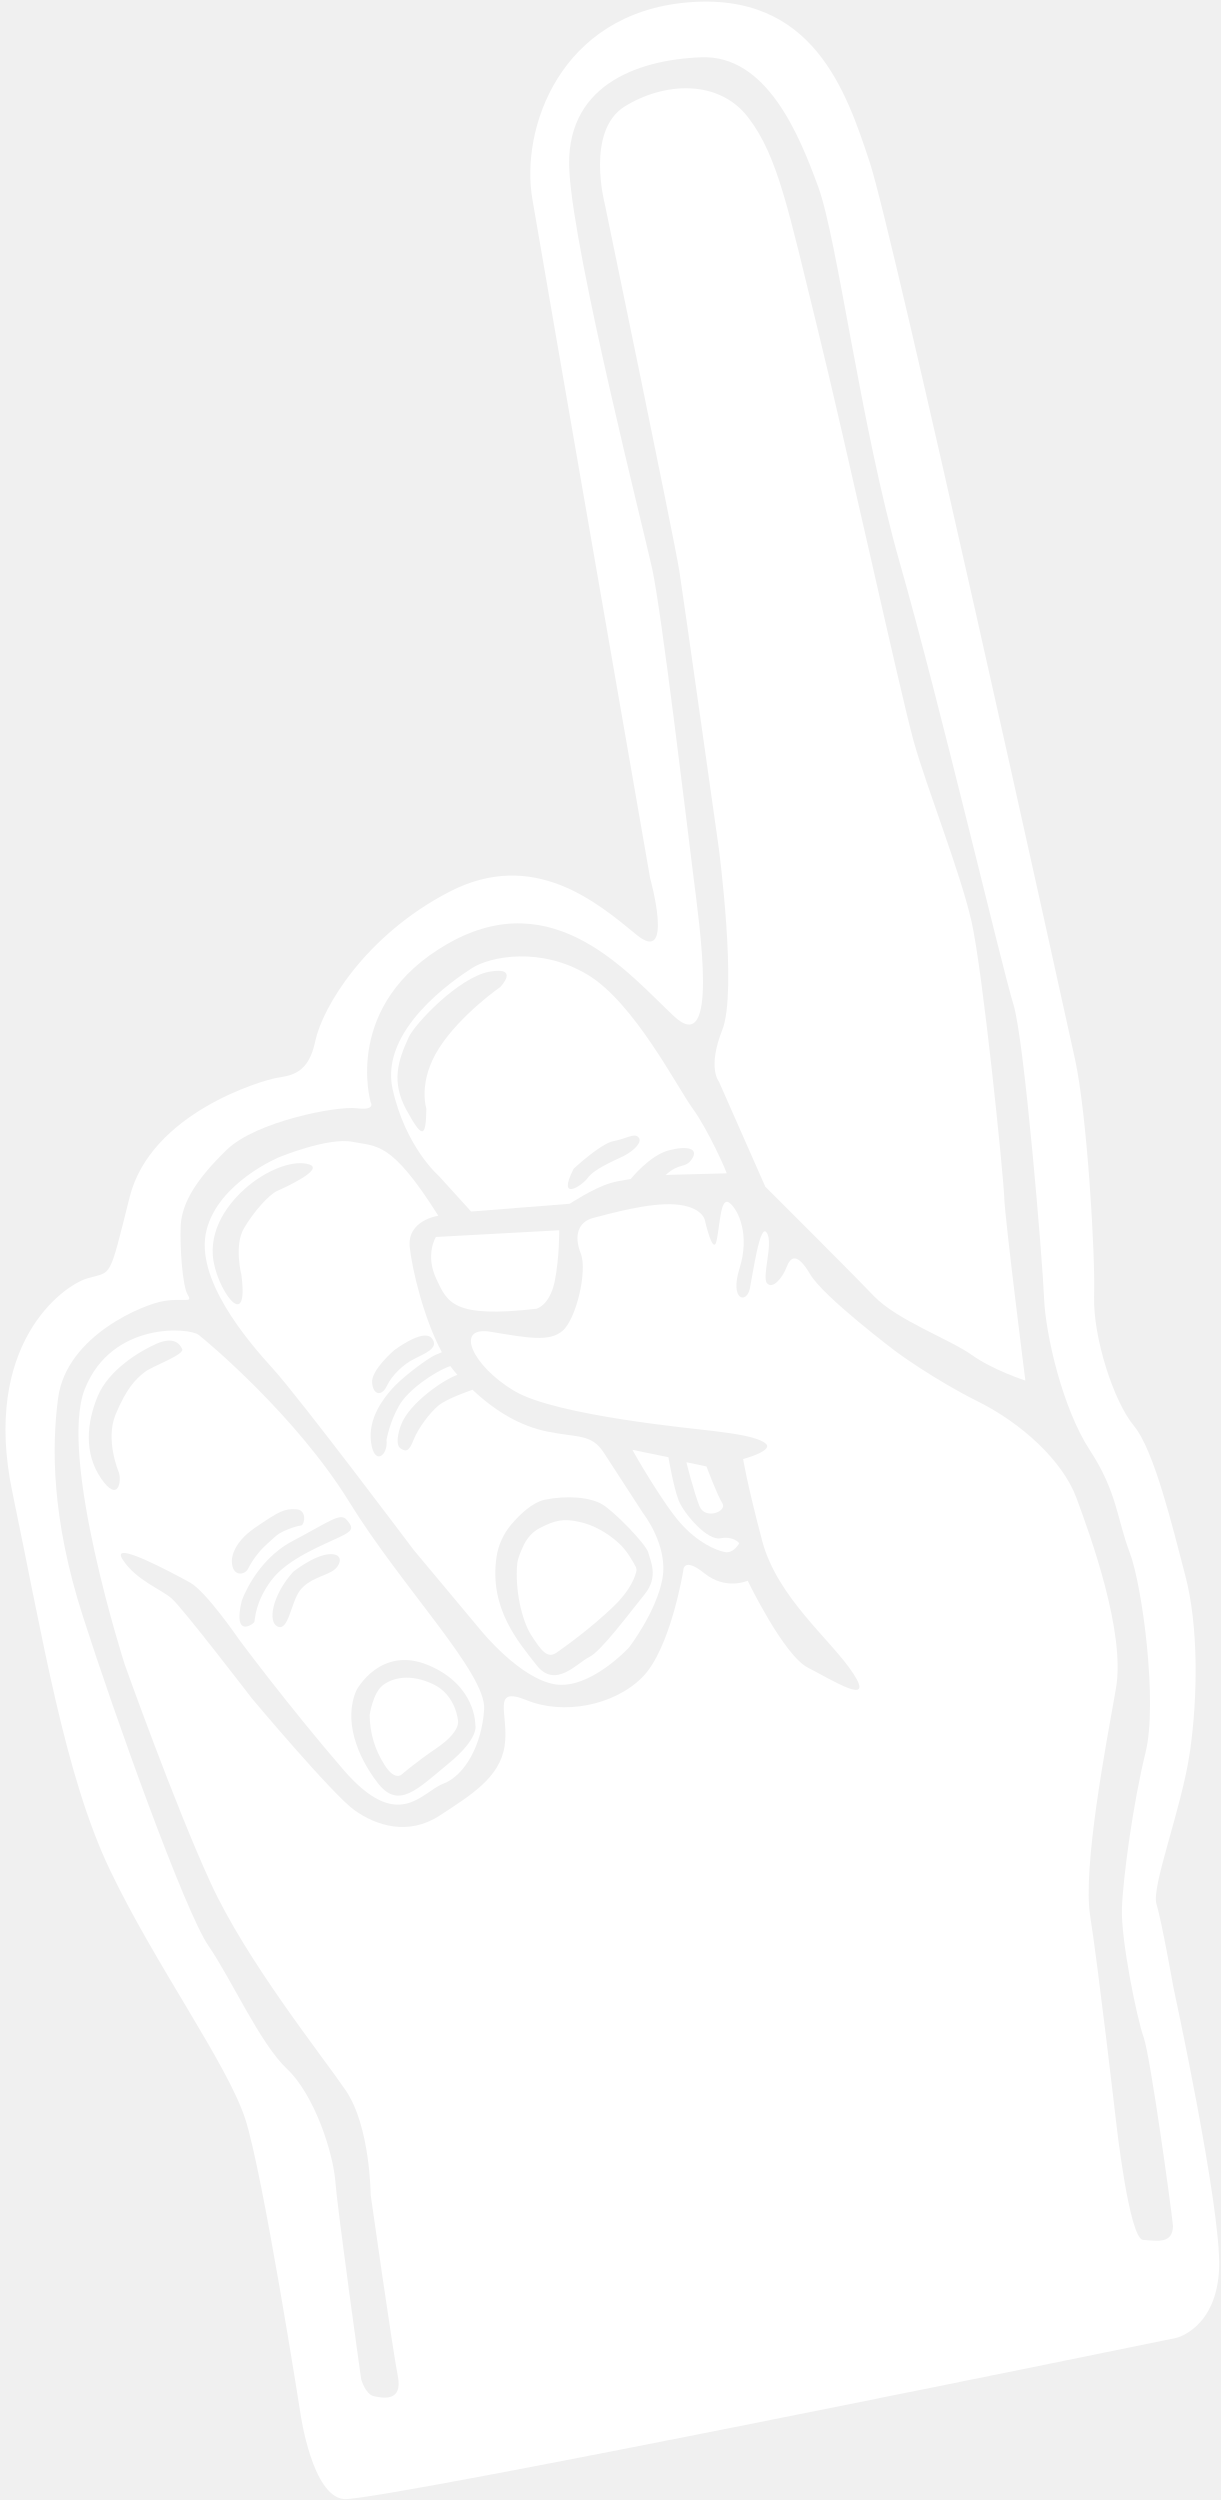
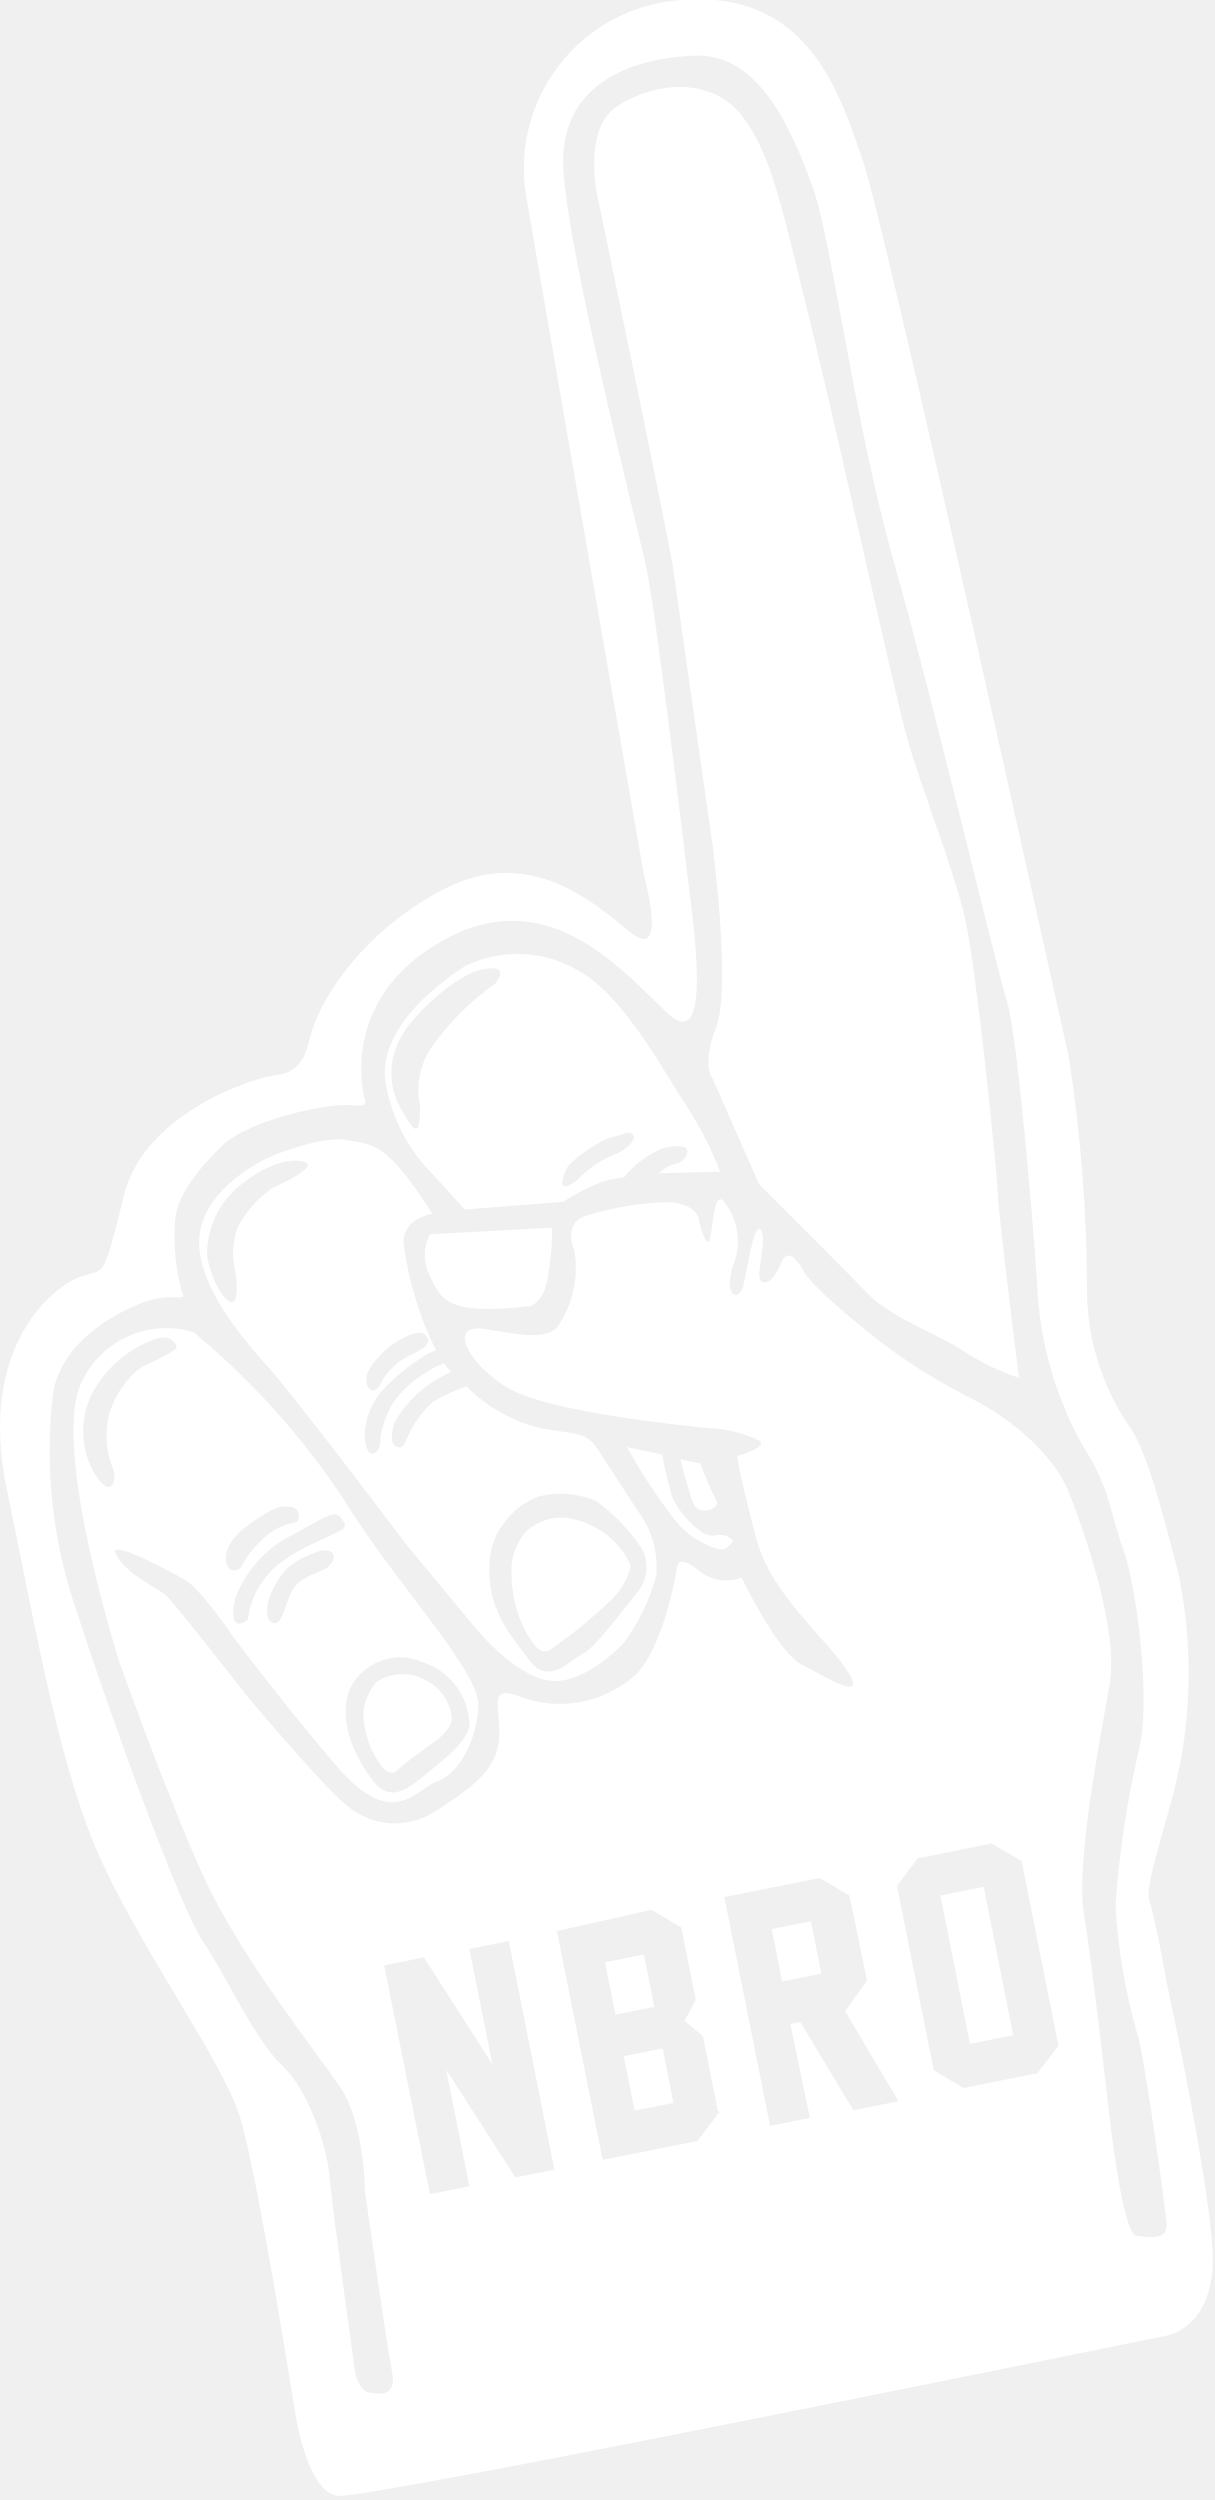
- <svg xmlns="http://www.w3.org/2000/svg" width="63px" height="129px" viewBox="0 0 63 129" version="1.1">
+ <svg xmlns="http://www.w3.org/2000/svg" width="69px" height="142px" viewBox="0 0 69 142" version="1.1">
  <defs />
  <g id="Page-1" stroke="none" stroke-width="1" fill="none" fill-rule="evenodd">
-     <g id="stickers-black" transform="translate(-210, -140)" fill-rule="nonzero" fill="#FFFFFF">
-       <g id="sticker_foamfinger_white" transform="translate(210, 140)">
-         <path d="M50.127,47.534 C49.545,44.979 47.836,40.709 47.145,38.246 C46.455,35.764 43.6,22.681 42.145,16.787 C40.691,10.894 40.145,8.065 38.618,6.076 C37.091,4.069 34.273,4.233 32.236,5.492 C30.218,6.751 31.2,10.492 31.2,10.492 C31.2,10.492 34.818,27.936 35.055,29.469 C35.291,31.002 37.091,43.775 37.091,43.775 C37.091,43.775 38.055,51.147 37.273,53.136 C36.491,55.106 37.091,55.8 37.091,55.8 L39.491,61.237 C39.491,61.237 43.873,65.598 45.091,66.876 C46.309,68.135 49,69.102 50.127,69.905 C51.255,70.708 52.909,71.237 52.909,71.237 C52.909,71.237 51.855,62.916 51.818,61.785 C51.782,60.653 50.709,50.088 50.127,47.534 Z" id="Shape" />
-         <path d="M22.491,63.828 C22.491,63.828 21.927,64.741 22.509,65.982 C23.091,67.222 23.382,68.025 27.673,67.533 C27.673,67.533 28.345,67.387 28.618,66.146 C28.873,64.887 28.855,63.482 28.855,63.482 L22.491,63.828 Z" id="Shape" />
-         <path d="M22.618,72.532 C22.164,72.916 21.6,73.664 21.345,74.284 C21.109,74.904 20.945,74.923 20.673,74.74 C20.382,74.558 20.564,73.864 20.691,73.536 C21.109,72.386 22.964,71.146 23.6,70.945 C23.473,70.799 23.364,70.653 23.236,70.489 L23.236,70.489 C22.4,70.781 21.018,71.748 20.582,72.551 C20.091,73.408 19.945,74.302 19.945,74.302 C20.036,75.105 19.309,75.671 19.145,74.412 C18.982,73.171 19.8,72.149 20.236,71.656 C20.673,71.164 21.655,70.397 22.218,70.051 C22.418,69.923 22.618,69.85 22.8,69.777 C21.855,68.007 21.273,65.525 21.145,64.376 C20.982,62.953 22.618,62.734 22.618,62.734 C20.182,58.865 19.455,59.175 18.2,58.92 C16.945,58.665 14.418,59.705 14.418,59.705 C14.418,59.705 11.273,61 10.655,63.482 C10.036,65.963 12.727,69.138 14.091,70.635 C15.455,72.131 21.345,79.977 21.345,79.977 L24.836,84.156 C24.836,84.156 26.836,86.619 28.636,86.911 C30.436,87.203 32.455,85.013 32.455,85.013 C32.455,85.013 33.873,83.17 34.182,81.455 C34.491,79.74 33.182,78.079 33.182,78.079 C33.182,78.079 31.782,75.926 31.145,74.941 C30.509,73.974 29.818,74.193 28.218,73.864 C26.891,73.591 25.6,72.861 24.382,71.711 L24.382,71.711 C24.345,71.729 23.073,72.149 22.618,72.532 Z M14.291,61.456 C13.873,61.657 13.091,62.515 12.582,63.391 C12.073,64.266 12.455,65.781 12.455,65.781 C12.873,68.938 11.109,66.456 10.982,64.796 C10.855,63.135 12.036,61.785 12.982,61.055 C13.927,60.325 15.182,59.832 15.964,60.088 C16.745,60.343 14.709,61.274 14.291,61.456 Z M19.2,71.346 C19.145,70.689 20.345,69.668 20.345,69.668 C20.345,69.668 21.836,68.536 22.273,69.047 C22.709,69.558 21.891,69.85 21.364,70.124 C20.836,70.379 20.218,70.963 19.964,71.51 C19.709,72.058 19.255,72.003 19.2,71.346 Z M26.382,78.663 C26.818,78.152 27.455,77.532 28.109,77.386 C29.273,77.149 30.455,77.258 31.073,77.623 C31.691,77.988 33.345,79.685 33.455,80.123 C33.564,80.561 34,81.364 33.255,82.276 C32.509,83.189 31.018,85.214 30.4,85.506 C29.782,85.798 28.655,87.185 27.673,85.907 C26.782,84.758 25.236,83.024 25.618,80.36 C25.709,79.722 25.982,79.138 26.382,78.663 Z" id="Shape" />
-         <path d="M37.273,77.569 C37,77.131 36.455,75.671 36.455,75.671 L35.418,75.452 C35.418,75.452 35.8,76.985 36.091,77.715 C36.382,78.444 37.545,77.988 37.273,77.569 Z" id="Shape" />
-         <path d="M27.4,84.356 C27.964,85.232 28.255,85.597 28.727,85.269 C29.2,84.94 30.491,84.01 31.655,82.897 C32.564,82.021 32.782,81.327 32.836,81.072 C32.855,80.999 32.836,80.944 32.818,80.871 C32.691,80.634 32.345,79.977 31.891,79.594 C31.345,79.101 30.6,78.663 29.836,78.517 C29.073,78.353 28.636,78.444 27.855,78.846 C27.418,79.065 27.145,79.466 27.018,79.74 C26.873,80.05 26.727,80.379 26.691,80.671 C26.564,81.984 26.909,83.572 27.4,84.356 Z" id="Shape" />
-         <path d="M35.109,78.59 C36.018,79.612 36.945,79.995 37.4,80.087 C37.855,80.178 38.145,79.63 38.145,79.63 C38.145,79.63 37.855,79.247 37.182,79.375 C36.509,79.521 35.309,78.134 35.018,77.423 C34.745,76.711 34.491,75.196 34.491,75.196 L32.636,74.813 C32.636,74.85 34.2,77.569 35.109,78.59 Z" id="Shape" />
-         <path d="M35.745,57.205 C34.945,56.11 32.709,51.712 30.309,50.289 C27.909,48.848 25.309,49.34 24.345,49.961 C23.382,50.581 19.6,53.154 20.255,56.183 C20.927,59.212 22.655,60.69 22.655,60.69 L24.309,62.515 L26.855,62.314 L29.4,62.113 C29.4,62.113 30.582,61.329 31.473,61.055 C31.745,60.964 32.127,60.909 32.545,60.836 L32.545,60.836 C32.545,60.836 33.527,59.613 34.509,59.358 C35.491,59.102 36.055,59.267 35.709,59.796 C35.364,60.325 35.073,59.96 34.345,60.635 C34.564,60.617 34.709,60.617 34.709,60.617 L37.491,60.544 C37.545,60.562 36.545,58.3 35.745,57.205 Z M25.818,50.928 C25.818,50.928 23.764,52.351 22.655,54.084 C21.545,55.818 22,57.205 22,57.205 C21.982,58.829 21.745,58.683 20.964,57.259 C20.2,55.836 20.509,54.778 21.091,53.519 C21.4,52.844 23.636,50.453 25.236,50.143 C26.855,49.851 25.818,50.928 25.818,50.928 Z M32.182,59.65 C31.618,59.924 30.655,60.325 30.327,60.781 C30,61.219 28.727,62.022 29.6,60.307 C29.6,60.307 30.982,59.011 31.655,58.883 C32.327,58.756 32.727,58.446 32.945,58.683 C33.164,58.92 32.745,59.358 32.182,59.65 Z" id="Shape" />
-         <path d="M20.727,91.564 C20.727,91.564 21.364,90.998 22.564,90.177 C23.764,89.356 23.636,88.809 23.636,88.809 C23.636,88.809 23.545,87.477 22.364,86.911 C21.182,86.345 20.255,86.564 19.745,86.966 C19.236,87.367 19.073,88.499 19.073,88.499 C19.091,89.429 19.327,90.269 19.855,91.09 C20.382,91.911 20.727,91.564 20.727,91.564 Z" id="Shape" />
-         <path d="M62.909,117.001 C63,113.844 60.545,102.531 60.545,102.531 C60.545,102.531 59.945,99.137 59.673,98.243 C59.4,97.348 60.982,93.298 61.4,90.396 C61.818,87.495 61.836,83.864 61.164,81.309 C60.491,78.736 59.545,74.813 58.509,73.572 C57.473,72.332 56.4,69.029 56.455,66.894 C56.527,64.759 56.091,57.497 55.473,54.668 C54.855,51.84 46.073,11.97 44.873,8.357 C43.673,4.744 41.964,-0.456 35.436,0.128 C28.909,0.712 26.836,6.624 27.473,10.291 C28.091,13.959 33.545,45.308 33.545,45.308 C33.545,45.308 34.818,49.869 32.836,48.227 C30.855,46.603 27.545,43.757 23.182,46.019 C18.818,48.282 16.636,52.004 16.273,53.701 C15.927,55.398 15.055,55.49 14.291,55.617 C13.527,55.745 7.782,57.424 6.691,61.767 C5.6,66.109 5.8,65.58 4.509,65.963 C3.218,66.347 -0.945,69.394 0.636,76.985 C2.218,84.575 3.345,91.619 5.673,96.491 C8,101.363 11.745,106.527 12.655,109.337 C13.564,112.129 15.509,124.573 15.509,124.573 C15.509,124.573 16.109,128.806 17.745,128.952 C19.382,129.117 60.709,120.632 60.709,120.632 C60.709,120.632 62.8,120.139 62.909,117.001 Z M58.982,115.577 C58.255,115.523 57.582,109.41 57.582,109.41 C57.582,109.41 56.655,101.381 56.255,98.881 C55.855,96.381 57.073,90.013 57.582,87.13 C58.091,84.247 56.255,79.211 55.545,77.295 C54.836,75.379 52.727,73.445 50.455,72.313 C48.182,71.182 46.255,69.759 46.255,69.759 C46.255,69.759 42.473,66.912 41.8,65.744 C41.109,64.577 40.782,64.869 40.582,65.398 C40.382,65.927 39.873,66.547 39.582,66.219 C39.291,65.89 39.927,64.139 39.564,63.609 C39.218,63.062 38.855,65.69 38.691,66.493 C38.527,67.295 37.636,67.113 38.164,65.434 C38.691,63.755 38.127,62.46 37.655,62.077 C37.182,61.694 37.164,63.099 36.982,63.993 C36.8,64.887 36.364,62.934 36.364,62.934 C36.364,62.934 36.218,62.259 34.855,62.15 C33.491,62.04 31.418,62.642 30.618,62.843 C29.836,63.044 29.6,63.755 29.964,64.668 C30.327,65.58 29.727,68.062 29.036,68.664 C28.345,69.266 27.2,69.029 25.309,68.719 C23.418,68.408 24.382,70.489 26.527,71.766 C28.673,73.061 35.873,73.718 36.873,73.846 C37.873,73.974 39.127,74.138 39.527,74.503 C39.909,74.868 38.345,75.288 38.345,75.288 C38.345,75.288 38.545,76.547 39.327,79.503 C40.109,82.459 42.909,84.63 44.036,86.364 C45.164,88.097 42.945,86.692 41.691,86.053 C40.436,85.415 38.582,81.565 38.582,81.565 C38.582,81.565 37.455,82.076 36.345,81.181 C35.236,80.287 35.255,81.054 35.255,81.054 C35.255,81.054 34.6,85.105 33.127,86.564 C31.655,88.024 29.055,88.499 27.182,87.732 C25.291,86.966 26.291,88.48 26.036,90.104 C25.782,91.728 24.309,92.622 22.691,93.681 C21.073,94.739 19.418,94.21 18.291,93.407 C17.164,92.604 13,87.641 13,87.641 C13,87.641 9.418,82.97 8.873,82.495 C8.327,82.003 7.018,81.546 6.327,80.47 C5.636,79.393 8.964,81.2 9.8,81.656 C10.636,82.112 12.345,84.612 12.345,84.612 C12.345,84.612 14.891,88.042 17.727,91.327 C20.564,94.611 21.764,92.458 22.873,92.039 C23.982,91.619 24.873,90.031 24.982,88.188 C25.091,86.345 20.727,81.893 18.018,77.496 C15.309,73.098 10.727,69.248 10.255,68.883 C9.782,68.5 5.782,68.171 4.382,71.656 C2.982,75.142 6.436,85.889 6.436,85.889 C6.436,85.889 9.018,93.133 10.873,97.166 C12.727,101.199 16.564,105.998 17.836,107.859 C19.109,109.72 19.127,113.26 19.127,113.26 C19.127,113.26 20.255,121.234 20.527,122.602 C20.8,123.971 19.727,123.734 19.291,123.643 C18.855,123.551 18.636,122.767 18.636,122.767 C18.636,122.767 17.436,114.227 17.309,112.603 C17.182,110.997 16.2,108.078 14.818,106.764 C13.418,105.45 11.964,102.166 10.764,100.414 C9.545,98.662 5.909,88.499 4.273,83.389 C2.636,78.298 2.673,74.576 3,72.131 C3.436,68.901 7.455,67.277 8.473,67.131 C9.491,66.967 9.964,67.259 9.691,66.821 C9.418,66.383 9.273,64.394 9.327,63.208 C9.4,62.004 10.2,60.781 11.709,59.321 C13.218,57.862 17.382,57.059 18.4,57.186 C19.418,57.314 19.127,56.876 19.127,56.876 C19.127,56.876 17.636,51.804 23.127,48.683 C28.618,45.563 32.455,50.271 34.782,52.442 C37.109,54.614 36.109,47.88 35.764,45.089 C35.418,42.315 34.127,31.513 33.655,29.36 C33.182,27.206 29.655,13.32 29.382,8.886 C29.091,4.452 32.818,3.084 36.182,2.956 C39.545,2.828 41.218,6.897 42.218,9.634 C43.218,12.372 44.4,21.933 46.436,29.068 C48.473,36.202 51.727,50.034 52.291,51.822 C52.855,53.61 53.8,65.088 53.873,66.967 C53.945,68.846 54.818,72.66 56.236,74.831 C57.655,77.003 57.636,78.39 58.291,80.105 C58.945,81.82 59.745,87.86 59.109,90.433 C58.473,93.006 57.945,96.892 57.891,98.48 C57.836,100.067 58.655,104.136 59.018,105.14 C59.364,106.144 60.436,113.917 60.527,114.866 C60.509,115.796 59.709,115.632 58.982,115.577 Z M6.127,75.963 C6.291,76.401 6.109,77.587 5.218,76.291 C4.327,74.996 4.473,73.426 5.036,72.058 C5.6,70.689 7.2,69.722 8.073,69.339 C8.945,68.956 9.273,69.321 9.4,69.613 C9.527,69.905 7.873,70.489 7.491,70.781 C6.982,71.164 6.509,71.675 5.964,72.989 C5.418,74.302 6.127,75.963 6.127,75.963 Z M17.509,79.32 C16.764,79.685 14.836,80.415 14,81.546 C13.164,82.659 13.164,83.554 13.127,83.681 C13.091,83.809 12,84.575 12.473,82.605 C12.473,82.605 13.182,80.525 15.091,79.521 C17,78.517 17.564,78.025 17.891,78.426 C18.236,78.828 18.255,78.974 17.509,79.32 Z M17.145,81.072 C16.691,81.346 15.927,81.473 15.473,82.076 C15.018,82.678 14.891,84.156 14.345,83.937 C13.782,83.718 14.055,82.295 15.127,81.108 C15.127,81.108 16.164,80.269 16.982,80.196 C17.782,80.141 17.6,80.798 17.145,81.072 Z M15.527,78.718 C15.345,78.736 14.982,78.846 14.636,79.01 C14.291,79.174 14.255,79.247 13.782,79.667 C13.309,80.087 12.964,80.616 12.8,80.944 C12.636,81.291 11.964,81.382 11.964,80.543 C11.964,80.543 11.909,79.685 13.164,78.828 C14.418,77.97 14.673,77.842 15.291,77.879 C15.873,77.915 15.709,78.718 15.527,78.718 Z M18.4,87.203 C18.4,87.203 19.636,84.886 22.109,85.926 C24.582,86.966 24.527,89.009 24.527,89.009 C24.527,89.009 24.764,89.666 23.145,90.998 C21.527,92.33 20.564,93.389 19.491,92.002 C18.418,90.615 17.709,88.736 18.4,87.203 Z" id="Shape" />
+     <g id="stickers-black" transform="translate(-196, -130)" fill-rule="nonzero" fill="#FFFFFF">
+       <g id="sticker_foamfinger_white" transform="translate(196, 129)">
+         <path d="M40.68,86.22 C40.34,85.541 40.039,84.843 39.78,84.13 L38.64,83.89 C38.64,83.89 39.06,85.58 39.38,86.38 C39.7,87.18 41,86.68 40.68,86.22 Z" id="Shape" />
+         <path d="M40.82,89 C41.32,89.1 41.64,88.5 41.64,88.5 C41.366,88.217 40.958,88.109 40.58,88.22 C39.84,88.38 38.52,86.86 38.2,86.07 C37.949,85.268 37.755,84.449 37.62,83.62 L35.62,83.2 C36.419,84.651 37.328,86.039 38.34,87.35 C38.98,88.139 39.845,88.715 40.82,89 Z" id="Shape" />
+         <rect id="Rectangle-path" transform="translate(55.48285, 112.6303) rotate(-11.26) translate(-55.48285, -112.6303) " x="54.228" y="108.335" width="2.51" height="8.59" />
+         <path d="M66.28,113.67 C66.28,113.67 65.62,109.94 65.28,108.95 C64.94,107.96 66.72,103.51 67.18,100.32 C67.7,96.998 67.611,93.61 66.92,90.32 C66.18,87.49 65.14,83.18 64,81.81 C62.574,79.623 61.791,77.08 61.74,74.47 C61.743,69.96 61.395,65.456 60.7,61 C60,57.92 50.36,14.07 49,10.1 C47.64,6.13 45.84,0.41 38.66,1 C35.952,1.194 33.453,2.526 31.783,4.667 C30.113,6.808 29.429,9.556 29.9,12.23 C30.58,16.23 36.58,50.74 36.58,50.74 C36.58,50.74 37.98,55.74 35.8,53.95 C33.62,52.16 30,49 25.18,51.52 C20.36,54.04 18,58.1 17.59,60 C17.18,61.9 16.25,62 15.41,62.11 C14.57,62.22 8.25,64.11 7.05,68.87 C5.85,73.63 6.05,73.06 4.65,73.49 C3.25,73.92 -1.35,77.26 0.39,85.61 C2.13,93.96 3.39,101.7 5.93,107.06 C8.47,112.42 12.61,118.06 13.61,121.19 C14.61,124.32 16.75,137.95 16.75,137.95 C16.75,137.95 17.41,142.61 19.21,142.77 C21.01,142.93 66.46,133.62 66.46,133.62 C66.46,133.62 68.76,133.08 68.88,129.62 C69,126.16 66.28,113.67 66.28,113.67 Z M31.5,124.24 L29.33,124.67 C29.312,124.683 29.288,124.683 29.27,124.67 L25.34,118.56 L26.66,125.18 L26.66,125.18 L24.42,125.63 L24.42,125.63 L21.82,112.63 L21.82,112.63 L24.03,112.19 C24.049,112.179 24.071,112.179 24.09,112.19 L27.97,118.26 L26.66,111.7 L26.66,111.7 L28.9,111.25 L28.9,111.25 L31.49,124.25 L31.49,124.25 C31.503,124.261 31.51,124.278 31.51,124.295 C31.51,124.312 31.503,124.329 31.49,124.34 L31.5,124.24 Z M40.8,121.05 L39.61,122.61 L39.61,122.61 L34.23,123.68 L34.23,123.68 L34.23,123.68 L31.63,110.68 L31.63,110.68 L37,109.48 L37,109.48 L38.7,110.48 L39.52,114.59 L38.88,115.78 L39.93,116.66 L39.93,116.66 L40.77,120.9 C40.797,120.895 40.824,120.904 40.842,120.925 C40.86,120.945 40.866,120.974 40.857,121 C40.849,121.025 40.827,121.045 40.8,121.05 L40.8,121.05 Z M50.94,120.37 L48.52,120.85 C48.501,120.861 48.479,120.861 48.46,120.85 L45.46,115.85 L44.89,115.96 L46,121.3 L46,121.3 L43.74,121.75 L43.74,121.75 L41.14,108.75 L41.14,108.75 L46.56,107.67 L46.56,107.67 L48.25,108.67 L49.25,113.51 L48,115.23 L51,120.29 C51.009,120.305 51.009,120.325 51,120.34 C50.99,120.358 50.971,120.369 50.95,120.37 L50.94,120.37 Z M60.12,117.2 L58.92,118.76 L58.92,118.76 L54.73,119.6 L54.73,119.6 L53.04,118.6 L50.95,108.12 L52.13,106.55 L52.13,106.55 L56.32,105.71 L56.32,105.71 L58.03,106.71 L60.12,117.19 C60.124,117.193 60.127,117.196 60.13,117.2 L60.12,117.2 Z M64.56,128 C63.76,127.94 63.02,121.22 63.02,121.22 C63.02,121.22 62.02,112.39 61.56,109.64 C61.1,106.89 62.46,99.89 63.02,96.72 C63.58,93.55 61.56,88 60.78,85.92 C60,83.84 57.68,81.69 55.18,80.44 C53.57,79.623 52.026,78.684 50.56,77.63 C50.56,77.63 46.4,74.5 45.66,73.22 C44.92,71.94 44.54,72.22 44.32,72.84 C44.1,73.46 43.54,74.1 43.22,73.74 C42.9,73.38 43.6,71.45 43.22,70.87 C42.84,70.29 42.44,73.16 42.22,74.04 C42,74.92 41.06,74.72 41.64,72.88 C42.151,71.641 41.935,70.222 41.08,69.19 C40.56,68.77 40.54,70.31 40.34,71.3 C40.14,72.29 39.66,70.14 39.66,70.14 C39.66,70.14 39.5,69.4 38,69.28 C36.419,69.315 34.85,69.571 33.34,70.04 C32.48,70.26 32.22,71.04 32.62,72.04 C32.886,73.578 32.526,75.159 31.62,76.43 C30.86,77.09 29.62,76.83 27.52,76.49 C25.42,76.15 26.52,78.44 28.86,79.84 C31.2,81.24 39.14,82 40.24,82.12 C41.253,82.153 42.248,82.399 43.16,82.84 C43.58,83.24 41.86,83.7 41.86,83.7 C41.86,83.7 42.08,85.08 42.94,88.34 C43.8,91.6 46.88,93.98 48.12,95.89 C49.36,97.8 46.92,96.25 45.54,95.55 C44.16,94.85 42.12,90.61 42.12,90.61 C41.285,90.927 40.343,90.766 39.66,90.19 C38.44,89.19 38.46,90.05 38.46,90.05 C38.46,90.05 37.74,94.51 36.12,96.11 C34.349,97.723 31.828,98.217 29.58,97.39 C27.5,96.55 28.58,98.21 28.32,100 C28.06,101.79 26.42,102.77 24.64,103.93 C23.13,104.881 21.181,104.76 19.8,103.63 C18.57,102.75 14,97.3 14,97.3 C14,97.3 10,92.16 9.45,91.64 C8.9,91.12 7.45,90.64 6.65,89.41 C5.85,88.18 9.55,90.21 10.47,90.71 C11.39,91.21 13.27,94 13.27,94 C13.27,94 16.07,97.77 19.19,101.39 C22.31,105.01 23.63,102.63 24.85,102.17 C26.07,101.71 27.05,99.96 27.17,97.94 C27.29,95.92 22.48,91 19.51,86.14 C17.151,82.585 14.284,79.394 11,76.67 C8.382,75.87 5.585,77.19 4.54,79.72 C3,83.55 6.77,95.37 6.77,95.37 C6.77,95.37 9.61,103.37 11.65,107.77 C13.69,112.17 17.91,117.48 19.31,119.53 C20.71,121.58 20.73,125.47 20.73,125.47 C20.73,125.47 21.97,134.24 22.27,135.74 C22.57,137.24 21.39,136.98 20.91,136.88 C20.43,136.78 20.19,135.88 20.19,135.88 C20.19,135.88 18.87,126.49 18.73,124.7 C18.59,122.91 17.51,119.7 15.99,118.28 C14.47,116.86 12.85,113.22 11.53,111.28 C10.21,109.34 6.19,98.24 4.39,92.62 C2.996,88.652 2.521,84.419 3,80.24 C3.48,76.69 7.9,74.9 9,74.74 C10.1,74.58 10.64,74.88 10.34,74.4 C9.981,73.099 9.846,71.746 9.94,70.4 C10.02,69.08 10.94,67.73 12.56,66.13 C14.18,64.53 18.8,63.64 19.92,63.78 C21.04,63.92 20.72,63.44 20.72,63.44 C20.72,63.44 19.08,57.86 25.12,54.44 C31.16,51.02 35.38,56.19 37.94,58.57 C40.5,60.95 39.4,53.57 39.02,50.48 C38.64,47.39 37.22,35.55 36.7,33.18 C36.18,30.81 32.3,15.56 32,10.68 C31.7,5.8 35.78,4.3 39.48,4.16 C43.18,4.02 45,8.49 46.12,11.51 C47.24,14.53 48.52,25 50.76,32.88 C53,40.76 56.58,55.94 57.2,57.88 C57.82,59.82 58.86,72.47 58.94,74.54 C59.159,77.58 60.047,80.533 61.54,83.19 C63.1,85.58 63.08,87.1 63.8,88.99 C64.52,90.88 65.4,97.52 64.7,100.35 C64.019,103.26 63.571,106.219 63.36,109.2 C63.495,111.679 63.911,114.135 64.6,116.52 C64.98,117.62 66.16,126.17 66.26,127.22 C66.36,128.27 65.36,128.08 64.56,128 Z M6.43,84.45 C6.61,84.93 6.43,86.24 5.43,84.81 C4.566,83.394 4.491,81.634 5.23,80.15 C5.961,78.792 7.142,77.731 8.57,77.15 C9.57,76.73 9.89,77.15 10.03,77.45 C10.17,77.75 8.35,78.45 7.93,78.73 C7.145,79.359 6.561,80.203 6.25,81.16 C5.927,82.244 5.99,83.407 6.43,84.45 L6.43,84.45 Z M18.95,88.14 C18.13,88.54 16.01,89.34 15.09,90.59 C14.541,91.263 14.194,92.078 14.09,92.94 C14.09,93.08 12.85,93.94 13.37,91.76 C13.912,90.332 14.929,89.135 16.25,88.37 C18.35,87.27 18.97,86.72 19.33,87.17 C19.69,87.62 19.77,87.76 18.95,88.14 Z M18.55,90.07 C18.05,90.37 17.21,90.51 16.71,91.17 C16.21,91.83 16.07,93.46 15.47,93.17 C14.87,92.88 15.15,91.36 16.33,90.06 C16.913,89.58 17.596,89.238 18.33,89.06 C19.25,89 19,89.77 18.55,90.07 L18.55,90.07 Z M16.77,87.48 C16.423,87.537 16.086,87.645 15.77,87.8 C15.416,87.982 15.098,88.226 14.83,88.52 C14.39,88.919 14.024,89.393 13.75,89.92 C13.57,90.3 12.83,90.4 12.83,89.48 C12.83,89.48 12.77,88.54 14.15,87.59 C15.53,86.64 15.81,86.51 16.49,86.59 C17.17,86.67 17,87.48 16.77,87.48 Z M19.93,96.81 C20.713,95.353 22.486,94.743 24,95.41 C25.497,95.889 26.551,97.232 26.66,98.8 C26.66,98.8 26.92,99.52 25.14,100.99 C23.36,102.46 22.3,103.62 21.14,102.09 C19.98,100.56 19.17,98.5 19.93,96.81 Z" id="Shape" />
+         <rect id="Rectangle-path" transform="translate(45.24375, 111.8352) rotate(-11.26) translate(-45.24375, -111.8352) " x="44.109" y="110.32" width="2.27" height="3.03" />
+         <rect id="Rectangle-path" transform="translate(35.76569, 113.7236) rotate(-11.27) translate(-35.76569, -113.7236) " x="34.641" y="112.209" width="2.25" height="3.03" />
+         <path d="M54.82,53.19 C54.18,50.38 52.3,45.68 51.54,42.98 C50.78,40.28 47.64,25.86 46.04,19.38 C44.44,12.9 43.84,9.79 42.16,7.6 C40.48,5.41 37.38,5.6 35.16,6.96 C32.94,8.32 34,12.45 34,12.45 C34,12.45 38,31.64 38.24,33.32 C38.48,35 40.48,49.05 40.48,49.05 C40.48,49.05 41.54,57.16 40.68,59.34 C39.82,61.52 40.48,62.27 40.48,62.27 L43.12,68.27 C43.12,68.27 47.94,73.07 49.28,74.47 C50.62,75.87 53.58,76.92 54.82,77.8 C55.773,78.417 56.801,78.908 57.88,79.26 C57.88,79.26 56.72,70.11 56.68,68.86 C56.64,67.61 55.46,56 54.82,53.19 Z" id="Shape" />
+         <rect id="Rectangle-path" transform="translate(36.8402, 119.1184) rotate(-11.27) translate(-36.8402, -119.1184) " x="35.715" y="117.543" width="2.25" height="3.15" />
+         <path d="M33,56.22 C31.021,54.98 28.543,54.844 26.44,55.86 C25.38,56.54 21.22,59.37 21.94,62.7 C22.295,64.595 23.215,66.338 24.58,67.7 L26.4,69.7 L29.2,69.48 L32,69.26 C32.714,68.788 33.478,68.399 34.28,68.1 C34.668,67.995 35.062,67.914 35.46,67.86 C36.028,67.141 36.772,66.579 37.62,66.23 C38.7,65.95 39.32,66.13 38.94,66.71 C38.56,67.29 38.24,66.89 37.44,67.63 L37.84,67.63 L40.9,67.55 C40.399,66.243 39.762,64.993 39,63.82 C38.12,62.62 35.66,57.78 33,56.22 Z M28.06,56.92 C26.714,57.874 25.538,59.047 24.58,60.39 C23.863,61.379 23.601,62.626 23.86,63.82 C23.86,65.61 23.58,65.45 22.72,63.88 C22.022,62.585 22.076,61.015 22.86,59.77 C23.2,59.03 25.66,56.4 27.42,56.06 C29.18,55.72 28.08,56.92 28.08,56.92 L28.06,56.92 Z M35.06,66.51 C34.321,66.793 33.642,67.214 33.06,67.75 C32.7,68.23 31.3,69.11 32.26,67.23 C32.917,66.58 33.682,66.049 34.52,65.66 C35.26,65.52 35.7,65.18 35.94,65.44 C36.18,65.7 35.7,66.19 35.08,66.51 L35.06,66.51 Z" id="Shape" />
+         <path d="M24.42,71.11 C24.036,71.853 24.036,72.737 24.42,73.48 C25.06,74.84 25.42,75.73 30.1,75.19 C30.1,75.19 30.84,75.03 31.1,73.66 C31.276,72.693 31.363,71.713 31.36,70.73 L24.42,71.11 Z" id="Shape" />
+         <path d="M31.28,94.69 C32.415,93.899 33.491,93.027 34.5,92.08 C35.121,91.556 35.573,90.86 35.8,90.08 C35.82,90.008 35.82,89.932 35.8,89.86 C35.55,89.339 35.212,88.865 34.8,88.46 C34.164,87.875 33.384,87.467 32.54,87.28 C31.795,87.094 31.006,87.224 30.36,87.64 C29.952,87.863 29.629,88.215 29.44,88.64 C29.272,88.954 29.151,89.291 29.08,89.64 C28.951,91.037 29.221,92.441 29.86,93.69 C30.44,94.65 30.76,95 31.28,94.69 Z" id="Shape" />
+         <path d="M23.16,82.61 C22.9,83.29 22.72,83.31 22.42,83.11 C22.12,82.91 22.3,82.11 22.42,81.79 C23.142,80.512 24.268,79.51 25.62,78.94 C25.48,78.78 25.36,78.62 25.22,78.44 C24.048,78.899 23.034,79.687 22.3,80.71 C21.965,81.312 21.729,81.963 21.6,82.64 C21.7,83.52 20.9,84.15 20.72,82.76 C20.68,81.636 21.116,80.547 21.92,79.76 C22.584,79.091 23.322,78.501 24.12,78 C24.323,77.879 24.537,77.779 24.76,77.7 C23.838,75.831 23.223,73.825 22.94,71.76 C22.76,70.19 24.56,69.95 24.56,69.95 C21.88,65.7 21.08,66.04 19.7,65.76 C18.32,65.48 15.54,66.62 15.54,66.62 C15.54,66.62 12.09,68 11.41,70.73 C10.73,73.46 13.69,76.95 15.19,78.6 C16.69,80.25 23.19,88.87 23.19,88.87 L27,93.46 C27,93.46 29.2,96.17 31.18,96.46 C33.16,96.75 35.38,94.37 35.38,94.37 C36.266,93.205 36.912,91.876 37.28,90.46 C37.388,89.13 36.996,87.807 36.18,86.75 L33.94,83.3 C33.24,82.24 32.48,82.48 30.72,82.12 C29.12,81.739 27.658,80.918 26.5,79.75 C25.819,79.969 25.167,80.271 24.56,80.65 C23.96,81.197 23.483,81.865 23.16,82.61 L23.16,82.61 Z M22.06,77.53 C22.06,77.53 23.7,76.29 24.18,76.85 C24.66,77.41 23.76,77.73 23.18,78.03 C22.523,78.372 21.986,78.906 21.64,79.56 C21.36,80.16 20.86,80.1 20.8,79.38 C20.74,78.66 22.06,77.53 22.06,77.53 Z M15.4,68.53 C14.621,69.089 13.978,69.817 13.52,70.66 C13.199,71.5 13.15,72.42 13.38,73.29 C13.84,76.76 11.9,74.03 11.76,72.21 C11.766,70.539 12.607,68.982 14,68.06 C15,67.26 16.42,66.72 17.28,67 C18.14,67.28 15.87,68.3 15.41,68.5 L15.4,68.53 Z M27.86,89.29 C27.959,88.6 28.25,87.952 28.7,87.42 C29.179,86.769 29.84,86.275 30.6,86 C31.686,85.726 32.832,85.817 33.86,86.26 C34.893,87.006 35.78,87.935 36.48,89 C36.872,89.766 36.786,90.689 36.26,91.37 C35.44,92.37 33.8,94.6 33.12,94.92 C32.44,95.24 31.2,96.77 30.12,95.36 C29.04,93.95 27.44,92.22 27.86,89.29 Z" id="Shape" />
+         <path d="M22.48,101.61 C23.117,101.063 23.785,100.552 24.48,100.08 C25.8,99.18 25.66,98.57 25.66,98.57 C25.573,97.683 25.047,96.898 24.26,96.48 C23.369,95.941 22.248,95.964 21.38,96.54 C20.974,97.019 20.717,97.607 20.64,98.23 C20.647,99.243 20.946,100.232 21.5,101.08 C22.1,102 22.48,101.61 22.48,101.61 Z" id="Shape" />
      </g>
    </g>
  </g>
</svg>
